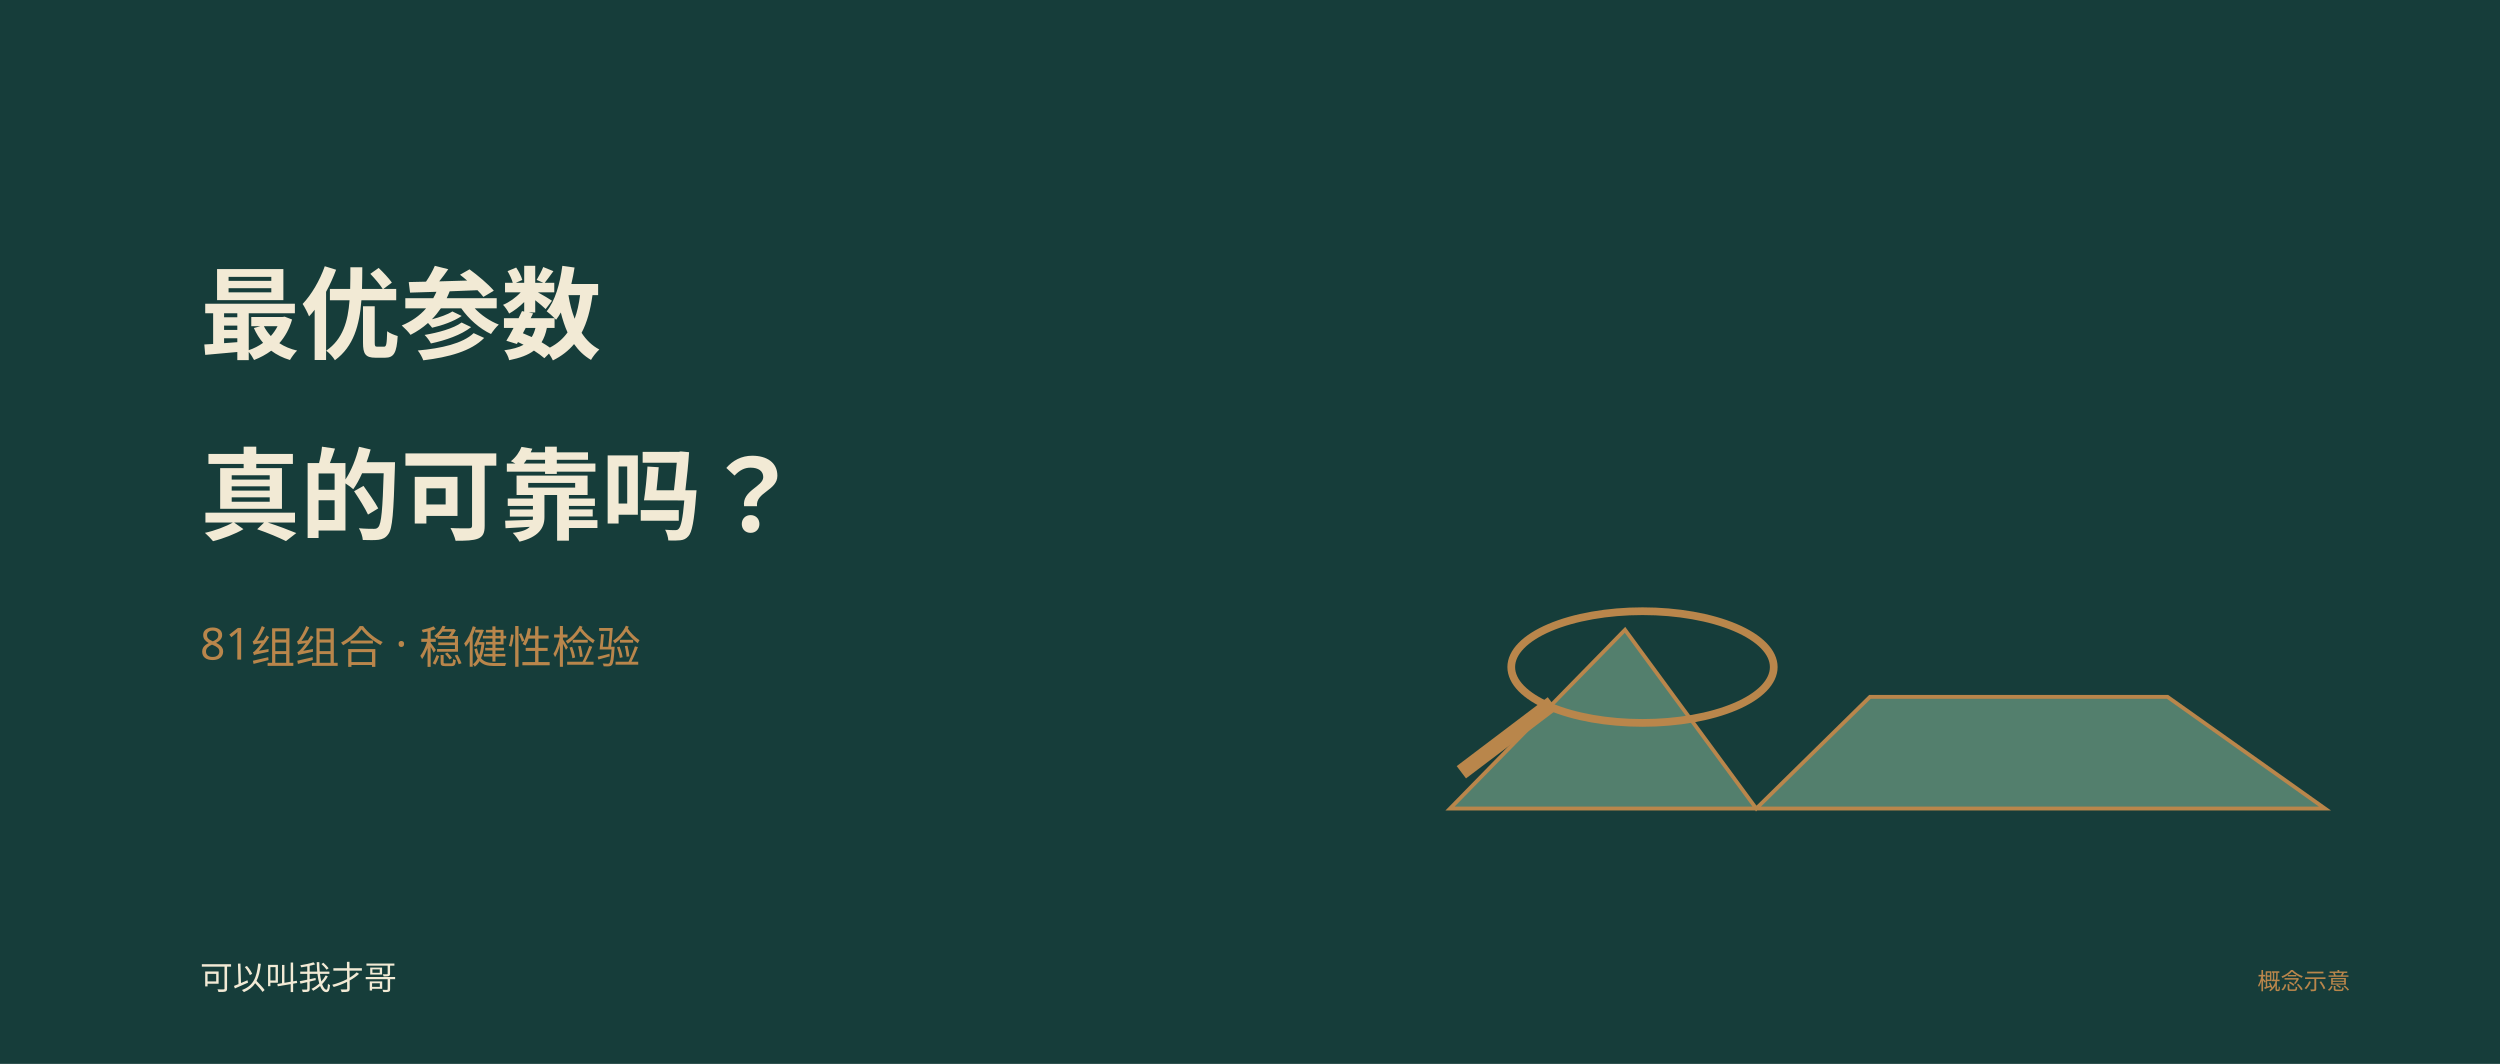
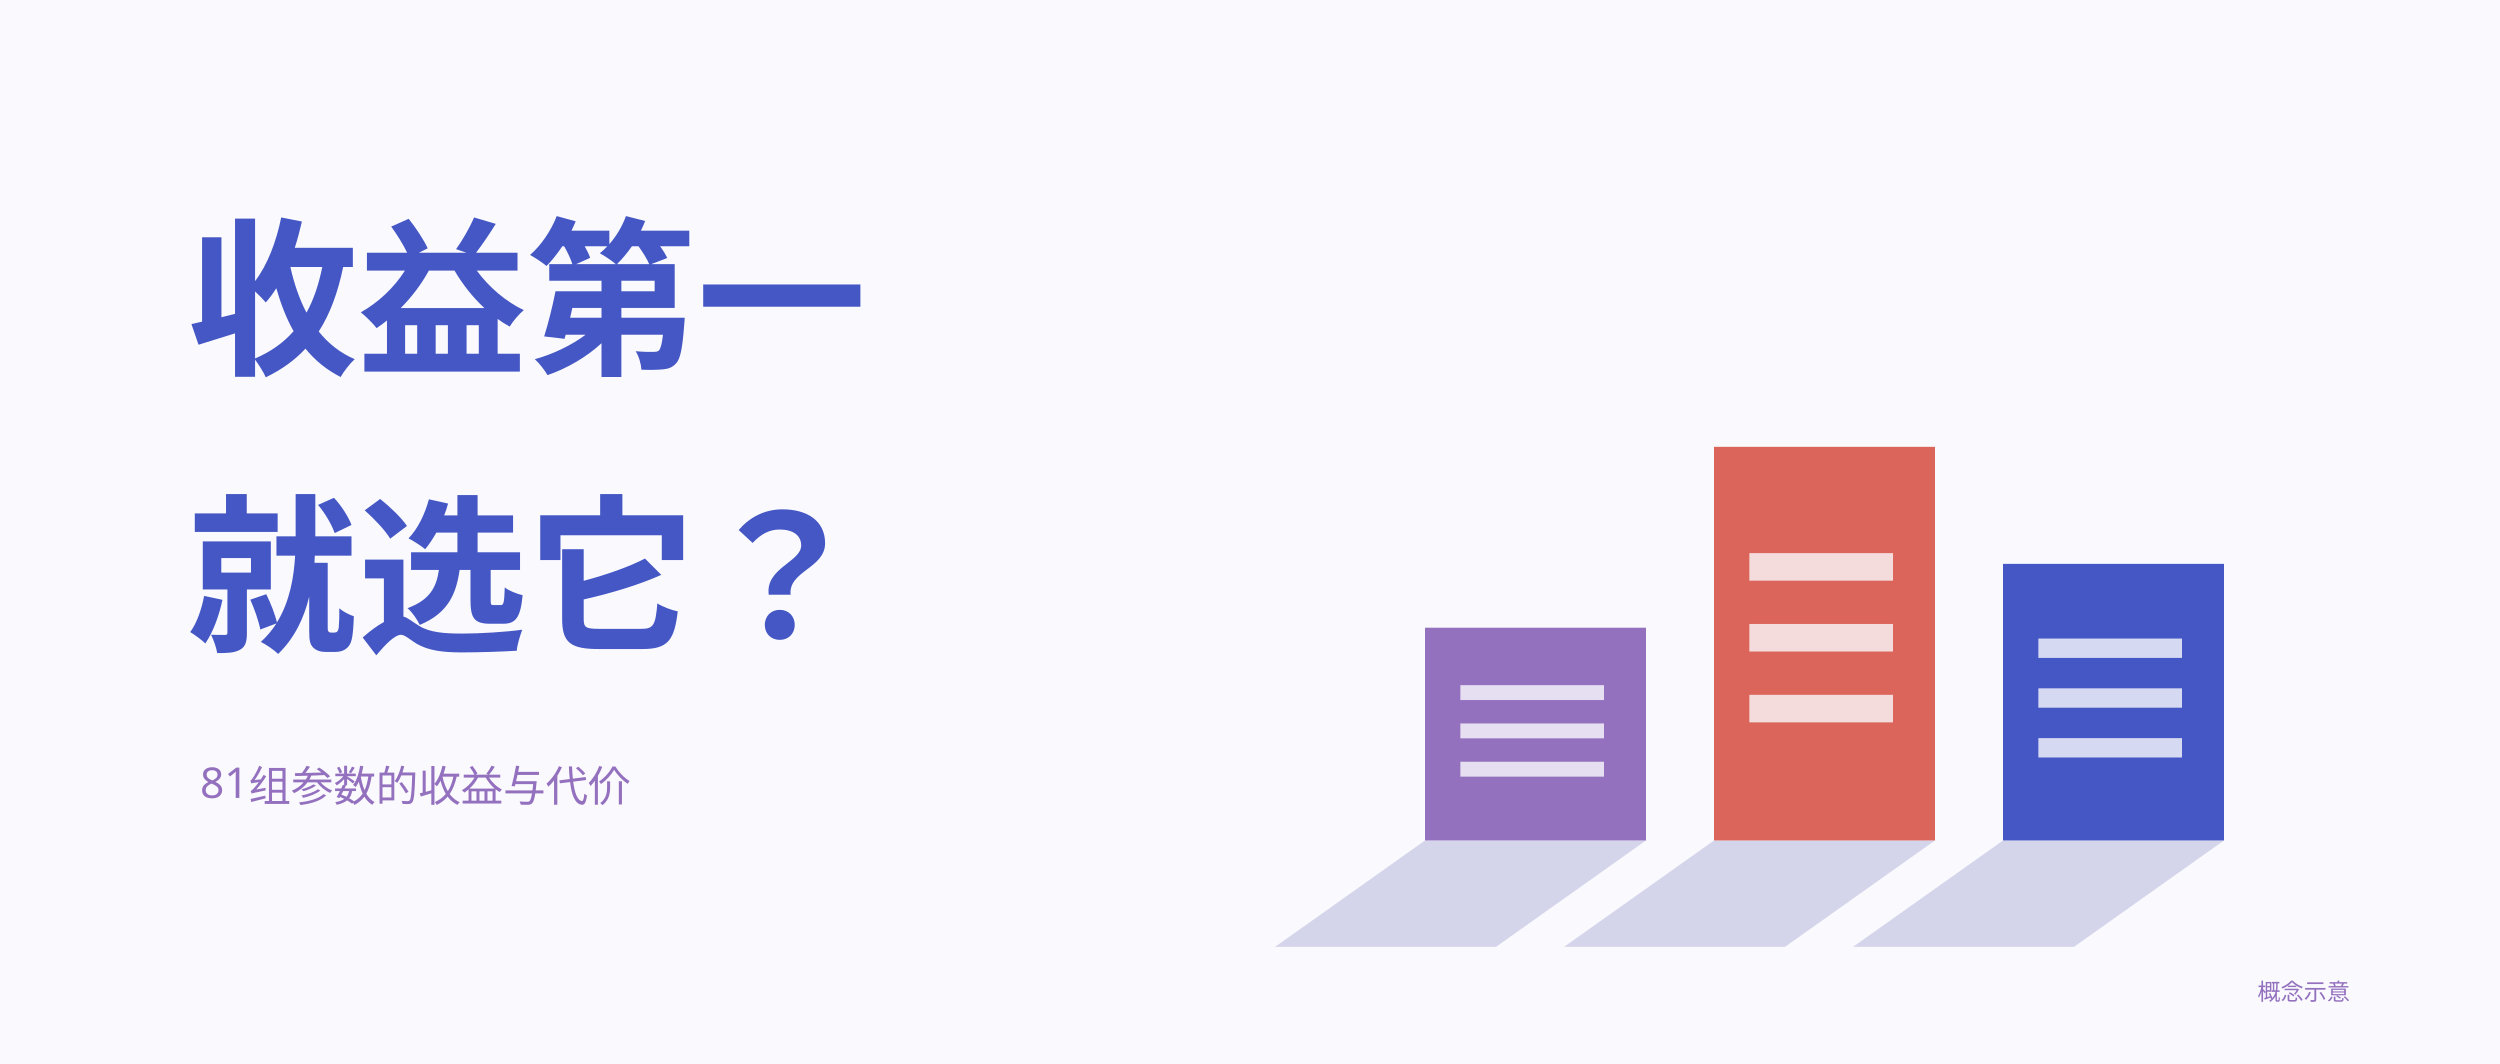
<svg xmlns="http://www.w3.org/2000/svg" width="1296pt" height="551.52pt" viewBox="0 0 1296 551.52" version="1.1">
  <defs>
    <style type="text/css">*{stroke-linejoin: round; stroke-linecap: butt}</style>
  </defs>
  <g id="figure_1">
    <g id="patch_1">
-       <path d="M 0 551.52  L 1296 551.52  L 1296 0  L 0 0  z " style="fill: #163d3a" />
+       <path d="M 0 551.52  L 1296 551.52  L 1296 0  L 0 0  z " style="fill: #fafafe" />
    </g>
    <g id="axes_1">
      <g id="patch_2">
-         <path d="M 751.68 419.155  L 842.4 326.5  L 910.44 419.155  L 969.408 361.246  L 1123.632 361.246  L 1205.28 419.155  z " clip-path="url(#p0c2bd622b4)" style="fill: #537f6d; stroke: #b9864b; stroke-width: 2; stroke-linejoin: miter" />
+         <path d="M 738.72 435.701  L 853.286 435.701  L 775.526 490.853  L 660.96 490.853  z " clip-path="url(#pe82106aad7)" style="fill: #d4d5eb" />
      </g>
      <g id="patch_3">
-         <path d="M 851.472 374.758  C 869.516 374.758 886.824 371.707 899.584 366.277  C 912.343 360.847 919.512 353.482 919.512 345.803  C 919.512 338.124 912.343 330.759 899.584 325.329  C 886.824 319.899 869.516 316.848 851.472 316.848  C 833.428 316.848 816.12 319.899 803.36 325.329  C 790.601 330.759 783.432 338.124 783.432 345.803  C 783.432 353.482 790.601 360.847 803.36 366.277  C 816.12 371.707 833.428 374.758 851.472 374.758  L 851.472 374.758  z " clip-path="url(#p0c2bd622b4)" style="fill: none; stroke: #b9864b; stroke-width: 4; stroke-linejoin: miter" />
+         <path d="M 738.72 435.701  L 853.286 435.701  L 853.286 325.397  L 738.72 325.397  z " clip-path="url(#pe82106aad7)" style="fill: #9471be" />
      </g>
-       <g id="line2d_1">
-         <path d="M 801.576 367.037  L 760.752 397.922  " clip-path="url(#p0c2bd622b4)" style="fill: none; stroke: #b9864b; stroke-width: 8; stroke-linecap: square" />
+       <g id="patch_4">
+         <path d="M 757.051 402.61  L 831.519 402.61  L 831.519 394.888  L 757.051 394.888  z " clip-path="url(#pe82106aad7)" style="fill: #fafafe; opacity: 0.8" />
+       </g>
+       <g id="patch_5">
+         <path d="M 757.051 382.755  L 831.519 382.755  L 831.519 375.034  L 757.051 375.034  z " clip-path="url(#pe82106aad7)" style="fill: #fafafe; opacity: 0.8" />
+       </g>
+       <g id="patch_6">
+         <path d="M 757.051 362.9  L 831.519 362.9  L 831.519 355.179  L 757.051 355.179  z " clip-path="url(#pe82106aad7)" style="fill: #fafafe; opacity: 0.8" />
+       </g>
+       <g id="patch_7">
+         <path d="M 888.538 435.701  L 1003.104 435.701  L 925.344 490.853  L 810.778 490.853  z " clip-path="url(#pe82106aad7)" style="fill: #d4d5eb" />
+       </g>
+       <g id="patch_8">
+         <path d="M 888.538 435.701  L 1003.104 435.701  L 1003.104 231.638  L 888.538 231.638  z " clip-path="url(#pe82106aad7)" style="fill: #db655a" />
+       </g>
+       <g id="patch_9">
+         <path d="M 906.868 374.482  L 981.336 374.482  L 981.336 360.198  L 906.868 360.198  z " clip-path="url(#pe82106aad7)" style="fill: #fafafe; opacity: 0.8" />
+       </g>
+       <g id="patch_10">
+         <path d="M 906.868 337.751  L 981.336 337.751  L 981.336 323.466  L 906.868 323.466  z " clip-path="url(#pe82106aad7)" style="fill: #fafafe; opacity: 0.8" />
+       </g>
+       <g id="patch_11">
+         <path d="M 906.868 301.02  L 981.336 301.02  L 981.336 286.735  L 906.868 286.735  z " clip-path="url(#pe82106aad7)" style="fill: #fafafe; opacity: 0.8" />
+       </g>
+       <g id="patch_12">
+         <path d="M 1038.355 435.701  L 1152.922 435.701  L 1075.162 490.853  L 960.595 490.853  z " clip-path="url(#pe82106aad7)" style="fill: #d4d5eb" />
+       </g>
+       <g id="patch_13">
+         <path d="M 1038.355 435.701  L 1152.922 435.701  L 1152.922 292.306  L 1038.355 292.306  z " clip-path="url(#pe82106aad7)" style="fill: #4457c4" />
+       </g>
+       <g id="patch_14">
+         <path d="M 1056.686 392.682  L 1131.154 392.682  L 1131.154 382.645  L 1056.686 382.645  z " clip-path="url(#pe82106aad7)" style="fill: #fafafe; opacity: 0.8" />
+       </g>
+       <g id="patch_15">
+         <path d="M 1056.686 366.871  L 1131.154 366.871  L 1131.154 356.833  L 1056.686 356.833  z " clip-path="url(#pe82106aad7)" style="fill: #fafafe; opacity: 0.8" />
+       </g>
+       <g id="patch_16">
+         <path d="M 1056.686 341.06  L 1131.154 341.06  L 1131.154 331.022  L 1056.686 331.022  z " clip-path="url(#pe82106aad7)" style="fill: #fafafe; opacity: 0.8" />
      </g>
      <g id="text_1">
-         <text style="font-weight: 700; font-size: 52px; font-family: 'Microsoft YaHei', 'SimHei', sans-serif; text-anchor: start; fill: #f2ead5" x="103.68" y="182.002" transform="rotate(-0 103.68 182.0016)">最优参数</text>
+         <text style="font-weight: 700; font-size: 88px; font-family: 'Microsoft YaHei', 'SimHei', sans-serif; text-anchor: start; fill: #4457c4" x="97.2" y="187.517" transform="rotate(-0 97.2 187.5168)">收益第一</text>
      </g>
      <g id="text_2">
-         <text style="font-weight: 700; font-size: 52px; font-family: 'Microsoft YaHei', 'SimHei', sans-serif; text-anchor: start; fill: #f2ead5" x="103.68" y="275.76" transform="rotate(-0 103.68 275.76)">真的可靠吗？</text>
+         <text style="font-weight: 700; font-size: 88px; font-family: 'Microsoft YaHei', 'SimHei', sans-serif; text-anchor: start; fill: #4457c4" x="97.2" y="330.912" transform="rotate(-0 97.2 330.912)">就选它？</text>
      </g>
      <g id="text_3">
-         <text style="font-size: 23px; font-family: 'Microsoft YaHei', 'SimHei', sans-serif; text-anchor: start; fill: #b9864b" x="103.68" y="341.942" transform="rotate(-0 103.68 341.9424)">81组组合 · 稳健性检验</text>
+         <text style="font-size: 22px; font-family: 'Microsoft YaHei', 'SimHei', sans-serif; text-anchor: start; fill: #9471be" x="103.68" y="413.64" transform="rotate(-0 103.68 413.64)">81组参数的收益与代价</text>
      </g>
      <g id="text_4">
-         <text style="font-size: 17px; font-family: 'Microsoft YaHei', 'SimHei', sans-serif; text-anchor: start; fill: #f2ead5" x="103.68" y="512.914" transform="rotate(-0 103.68 512.9136)">可以叫我才哥</text>
-       </g>
-       <g id="text_5">
-         <text style="font-size: 12px; font-family: 'Microsoft YaHei', 'SimHei', sans-serif; text-anchor: end; fill: #b9864b" x="1218.24" y="512.914" transform="rotate(-0 1218.24 512.9136)">概念示意</text>
+         <text style="font-size: 12px; font-family: 'Microsoft YaHei', 'SimHei', sans-serif; text-anchor: end; fill: #9471be" x="1218.24" y="518.429" transform="rotate(-0 1218.24 518.4288)">概念示意</text>
      </g>
    </g>
  </g>
  <defs>
-     <clipPath id="p0c2bd622b4">
+     <clipPath id="pe82106aad7">
      <rect x="0" y="0" width="1296" height="551.52" />
    </clipPath>
  </defs>
</svg>
